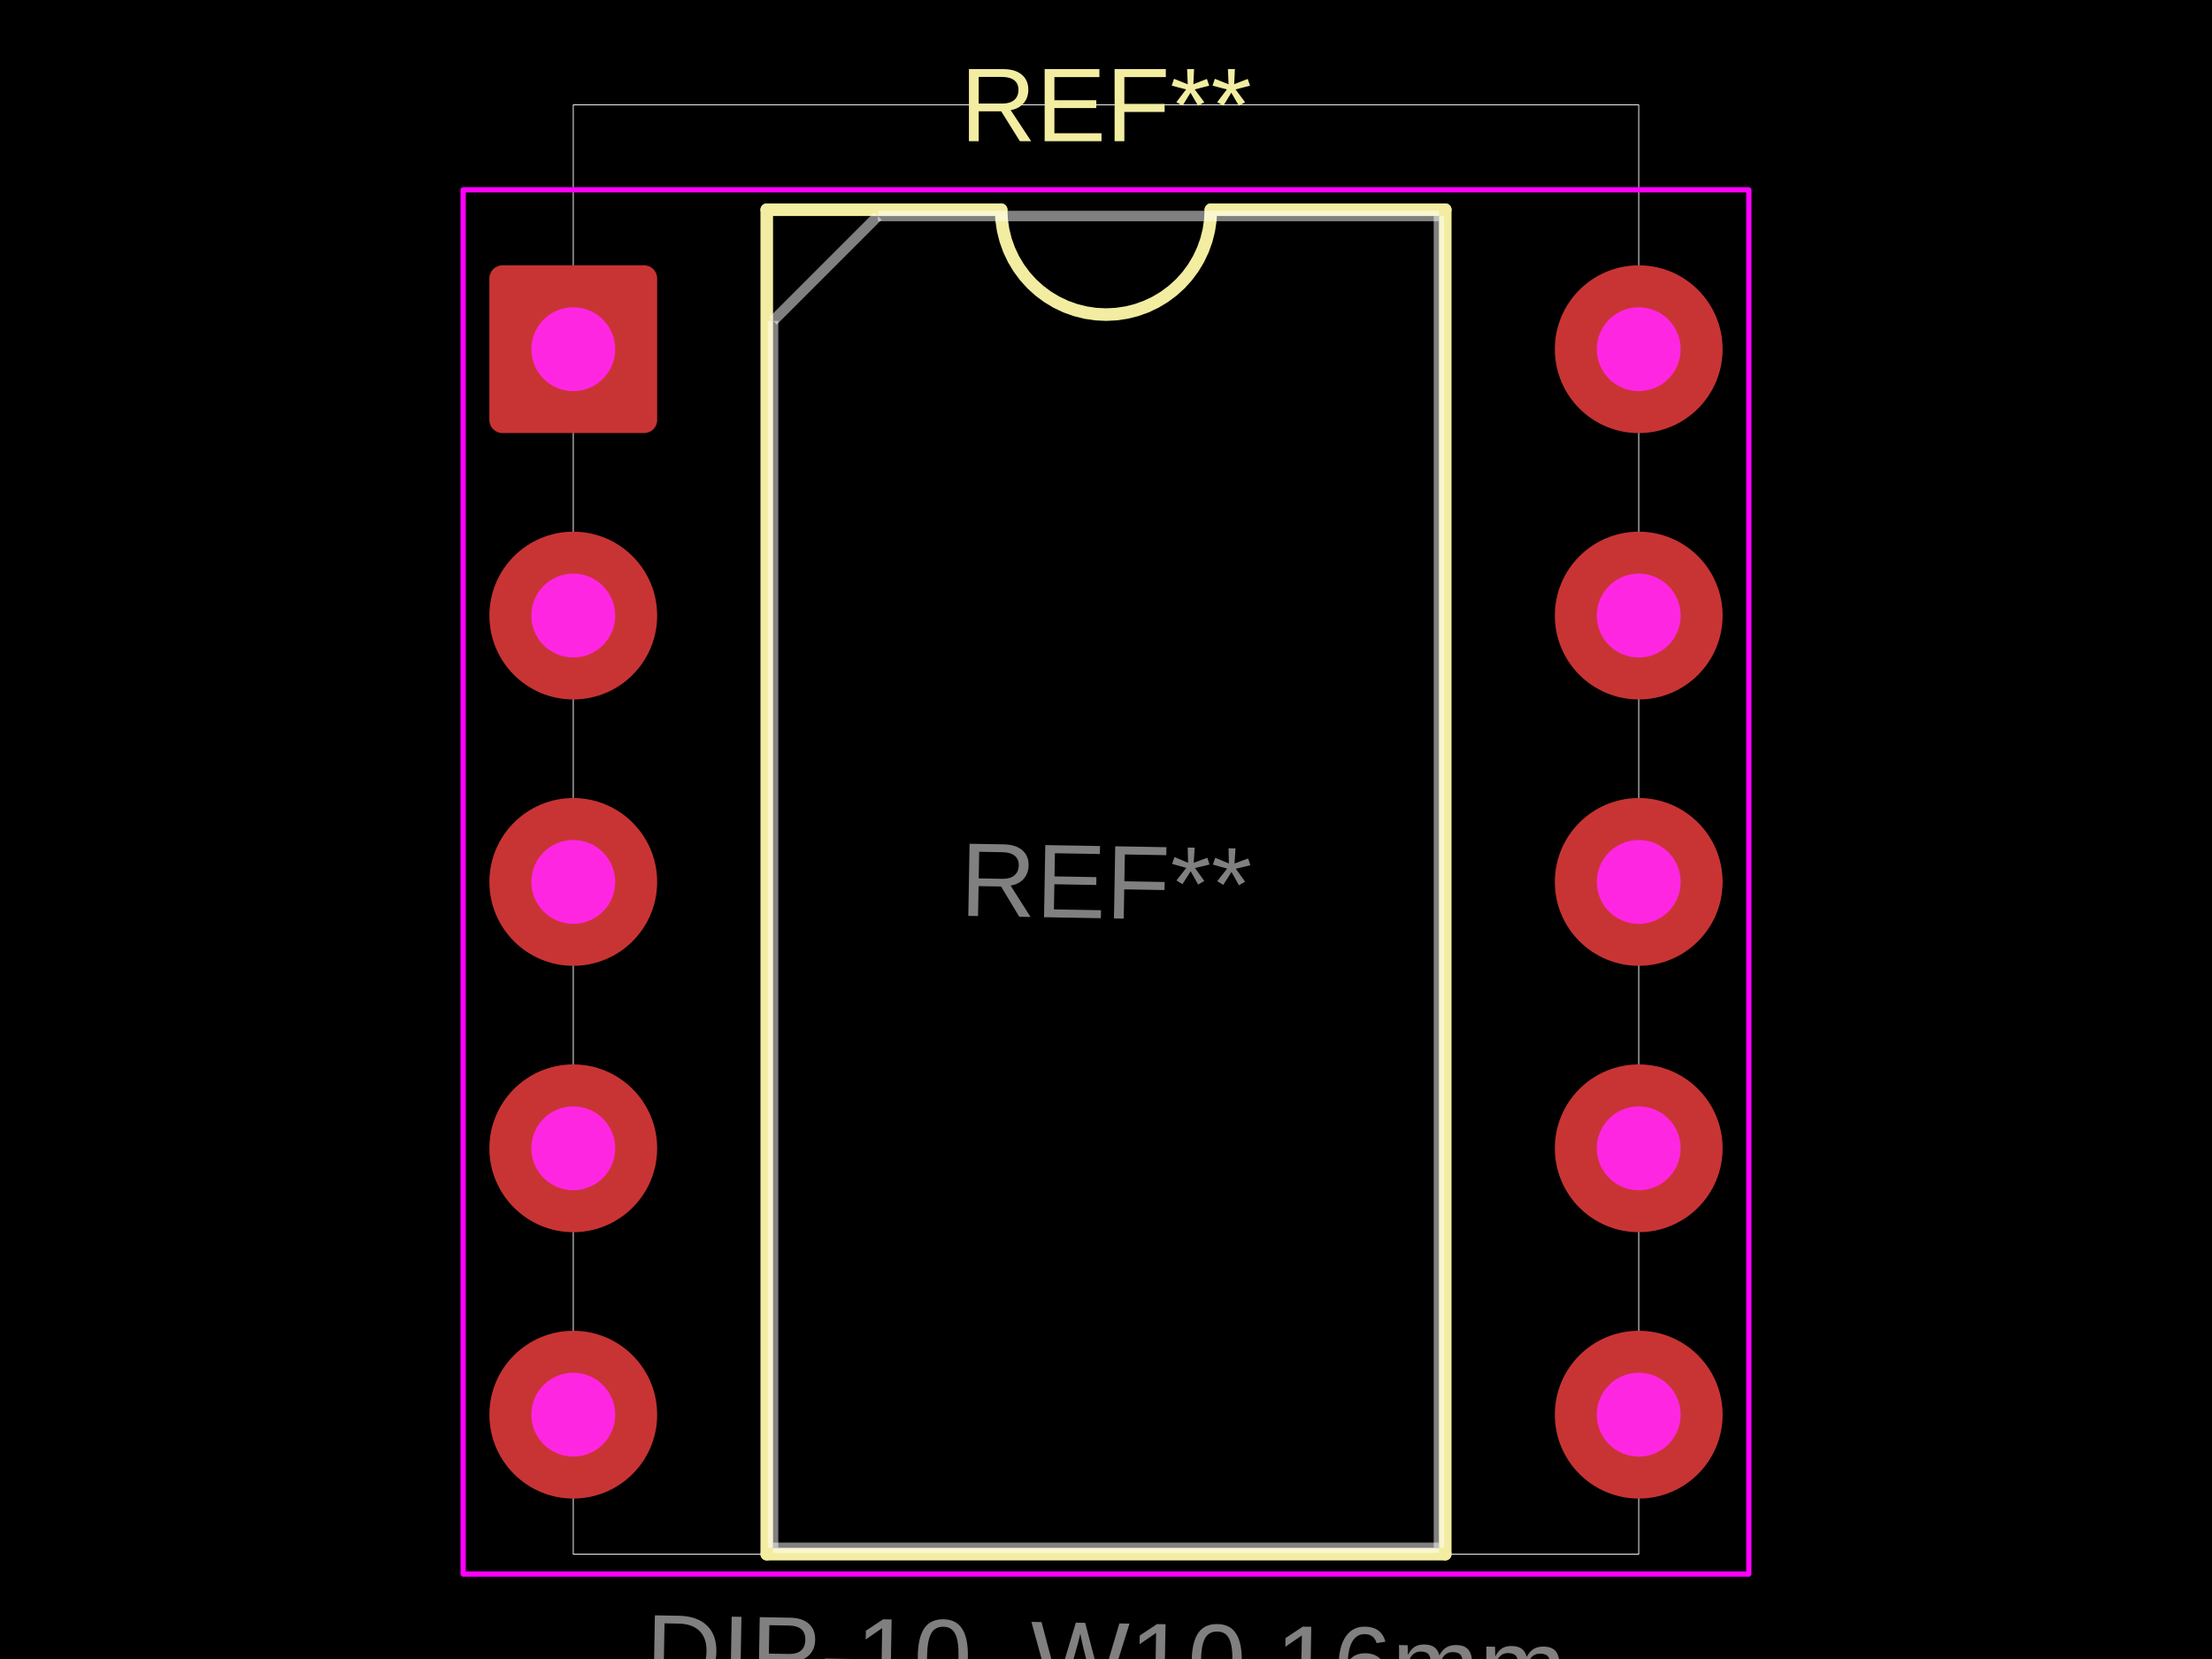
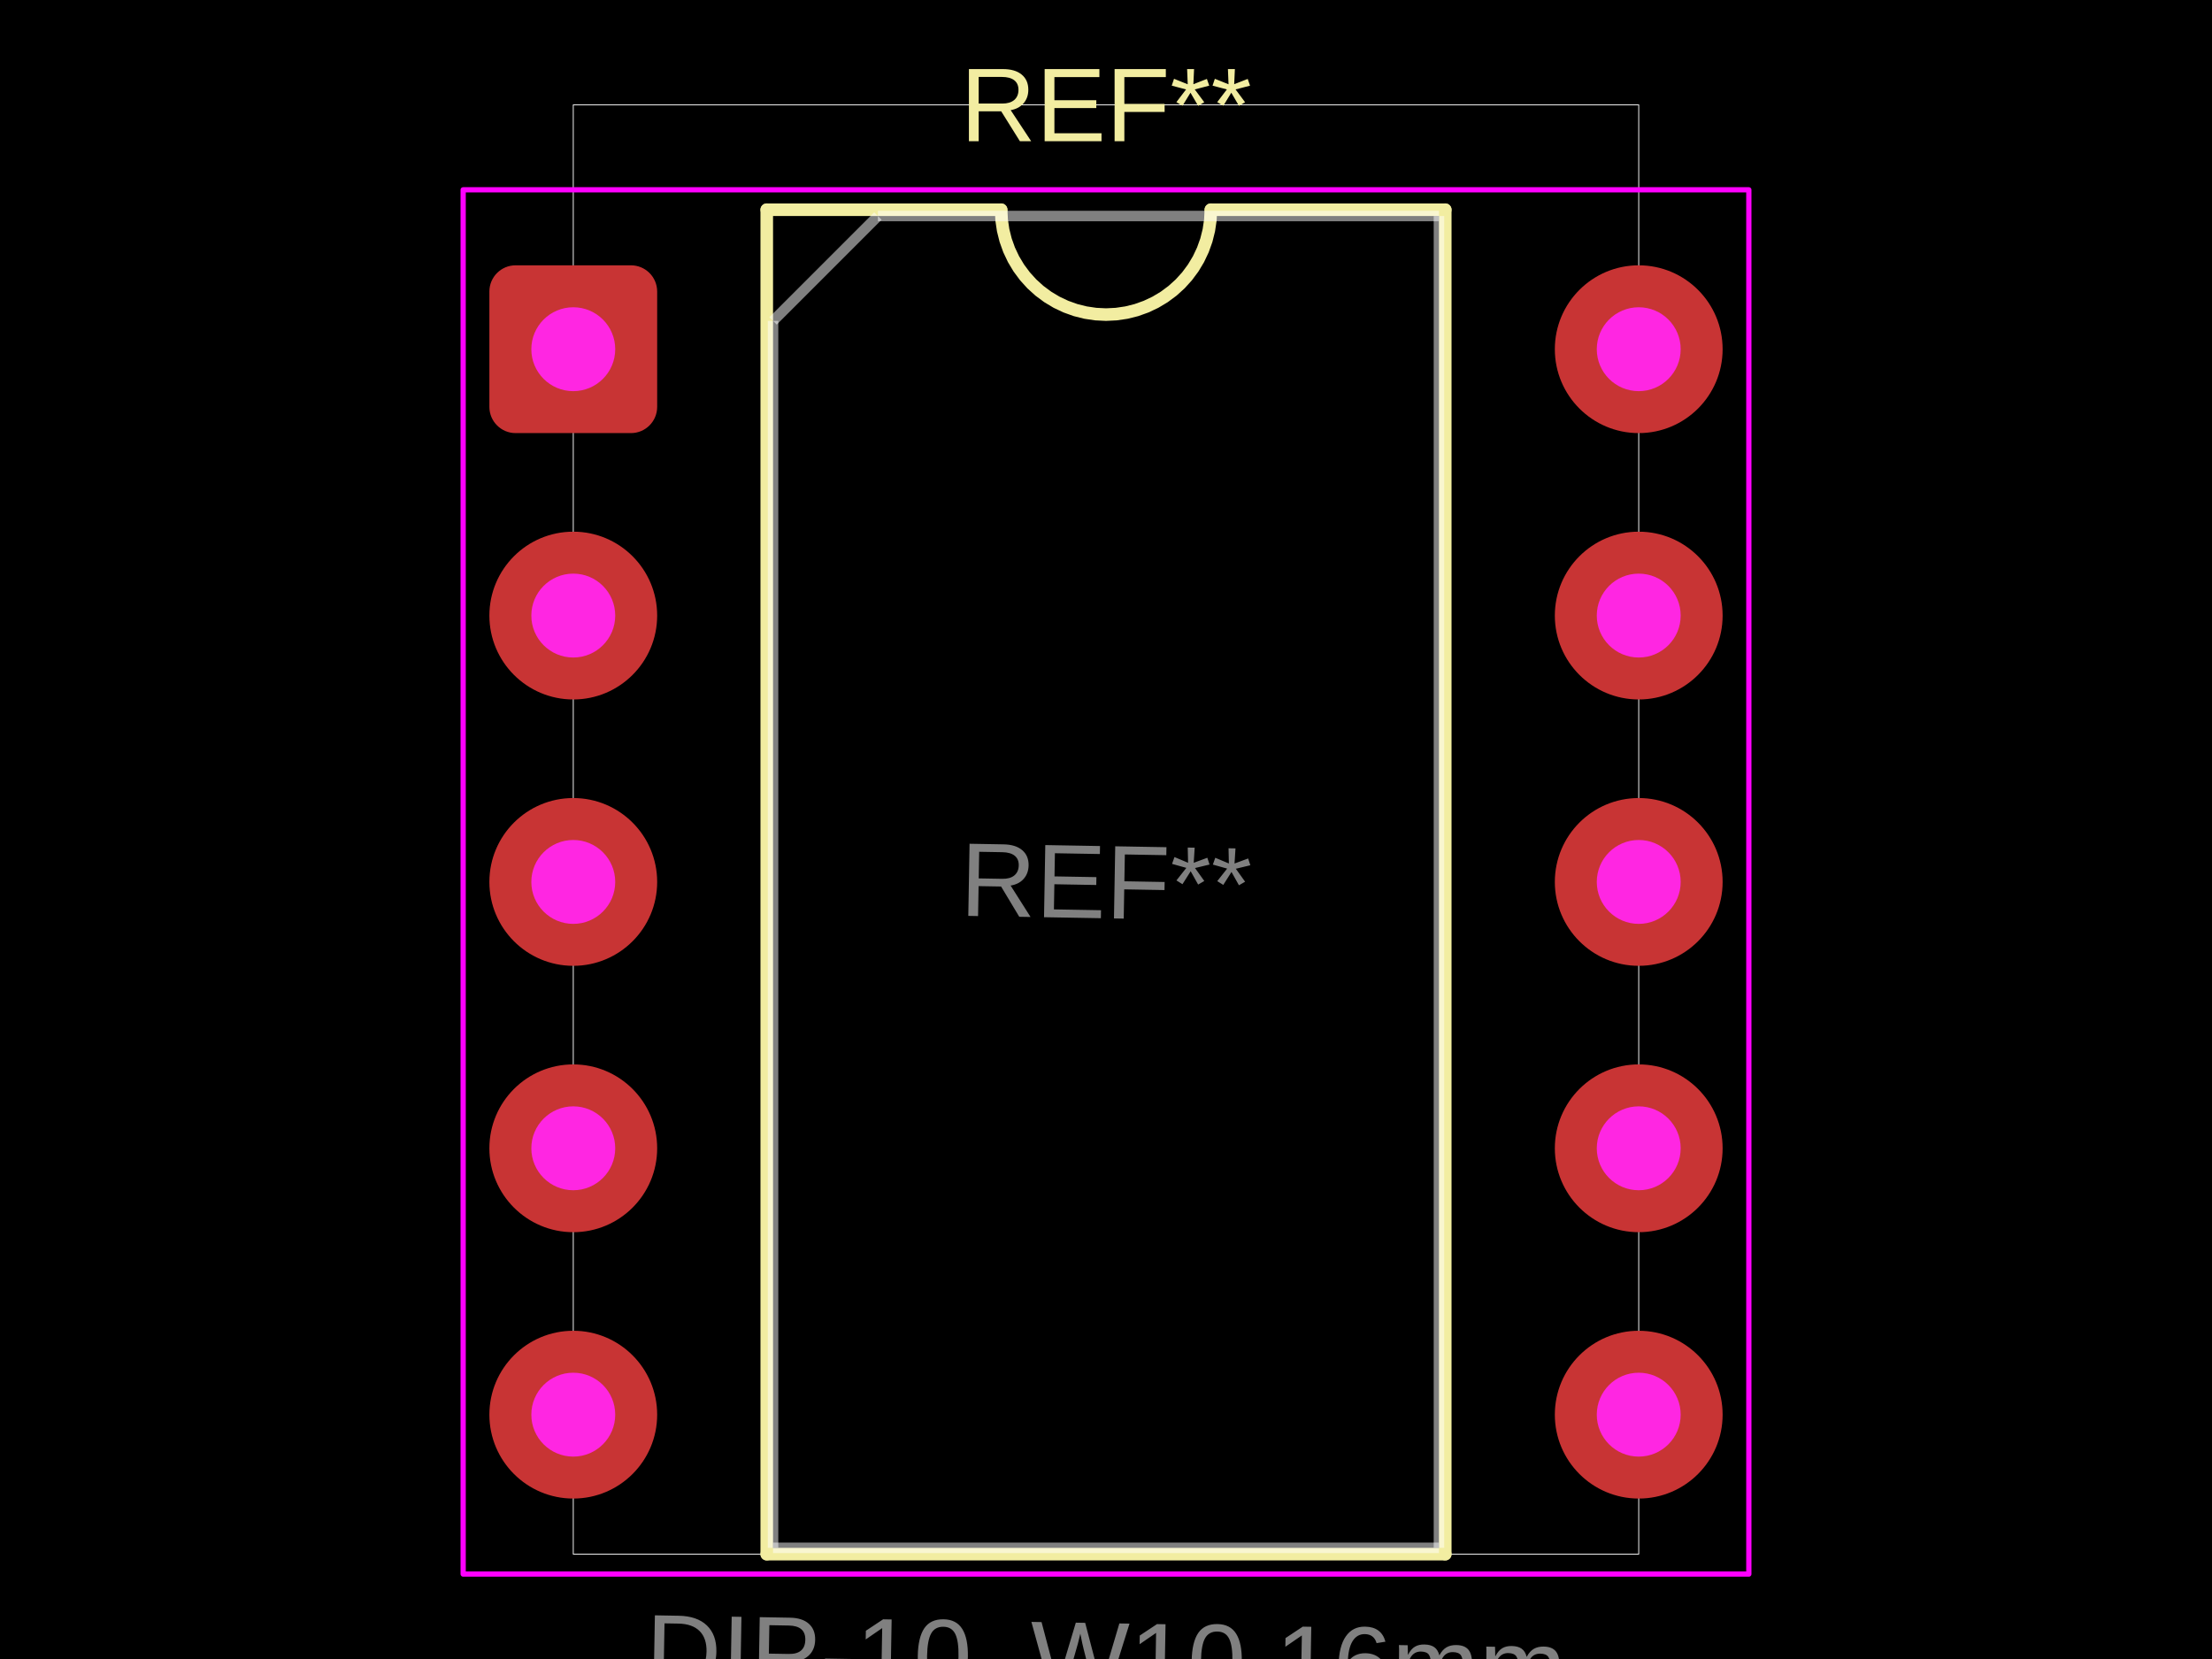
<svg xmlns="http://www.w3.org/2000/svg" width="800" height="600">
  <style />
  <rect class="boundary" x="0" y="0" fill="#000" width="800" height="600" data-type="pcb_background" data-pcb-layer="global" />
  <rect class="pcb-boundary" fill="none" stroke="#fff" stroke-width="0.3" x="207.332" y="37.927" width="385.335" height="524.147" data-type="pcb_boundary" data-pcb-layer="global" />
  <text x="0" y="0" dx="0" dy="0" fill="#f2eda1" font-family="Arial, sans-serif" font-size="37.927" text-anchor="middle" dominant-baseline="central" transform="matrix(1,0,0,1,400,37.92668)" class="pcb-silkscreen-text pcb-silkscreen-top" data-pcb-silkscreen-text-id="pcb_silkscreen_text_0" stroke="none" data-type="pcb_silkscreen_text" data-pcb-layer="top">REF**</text>
  <path class="pcb-silkscreen pcb-silkscreen-top" d="M 277.307 75.853 L 277.307 562.073" fill="none" stroke="#f2eda1" stroke-width="4.551" stroke-linecap="round" stroke-linejoin="round" data-pcb-component-id="pcb_component_0" data-pcb-silkscreen-path-id="pcb_silkscreen_path_0" data-type="pcb_silkscreen_path" data-pcb-layer="top" />
  <path class="pcb-silkscreen pcb-silkscreen-top" d="M 277.307 562.073 L 522.693 562.073" fill="none" stroke="#f2eda1" stroke-width="4.551" stroke-linecap="round" stroke-linejoin="round" data-pcb-component-id="pcb_component_0" data-pcb-silkscreen-path-id="pcb_silkscreen_path_1" data-type="pcb_silkscreen_path" data-pcb-layer="top" />
  <path class="pcb-silkscreen pcb-silkscreen-top" d="M 362.073 75.853 L 277.307 75.853" fill="none" stroke="#f2eda1" stroke-width="4.551" stroke-linecap="round" stroke-linejoin="round" data-pcb-component-id="pcb_component_0" data-pcb-silkscreen-path-id="pcb_silkscreen_path_2" data-type="pcb_silkscreen_path" data-pcb-layer="top" />
  <path class="pcb-silkscreen pcb-silkscreen-top" d="M 522.693 75.853 L 437.927 75.853" fill="none" stroke="#f2eda1" stroke-width="4.551" stroke-linecap="round" stroke-linejoin="round" data-pcb-component-id="pcb_component_0" data-pcb-silkscreen-path-id="pcb_silkscreen_path_3" data-type="pcb_silkscreen_path" data-pcb-layer="top" />
  <path class="pcb-silkscreen pcb-silkscreen-top" d="M 522.693 562.073 L 522.693 75.853" fill="none" stroke="#f2eda1" stroke-width="4.551" stroke-linecap="round" stroke-linejoin="round" data-pcb-component-id="pcb_component_0" data-pcb-silkscreen-path-id="pcb_silkscreen_path_4" data-type="pcb_silkscreen_path" data-pcb-layer="top" />
  <path class="pcb-silkscreen pcb-silkscreen-top" d="M 437.927 75.853 L 437.744 79.571 L 437.198 83.252 L 436.294 86.863 L 435.04 90.367 L 433.448 93.732 L 431.535 96.924 L 429.318 99.914 L 426.818 102.672 L 424.06 105.171 L 421.071 107.388 L 417.879 109.302 L 414.514 110.893 L 411.01 112.147 L 407.399 113.051 L 403.717 113.597 L 400 113.78 L 396.283 113.597 L 392.601 113.051 L 388.99 112.147 L 385.486 110.893 L 382.121 109.302 L 378.929 107.388 L 375.94 105.171 L 373.182 102.672 L 370.682 99.914 L 368.465 96.924 L 366.552 93.732 L 364.96 90.367 L 363.706 86.863 L 362.802 83.252 L 362.256 79.571 L 362.073 75.853" fill="none" stroke="#f2eda1" stroke-width="4.551" stroke-linecap="round" stroke-linejoin="round" data-pcb-component-id="pcb_component_0" data-pcb-silkscreen-path-id="pcb_silkscreen_path_5" data-type="pcb_silkscreen_path" data-pcb-layer="top" />
  <rect x="167.509" y="68.647" width="464.981" height="500.632" class="pcb-courtyard-rect pcb-courtyard-top" data-pcb-courtyard-rect-id="pcb_courtyard_rect_0" data-type="pcb_courtyard_rect" data-pcb-layer="top" stroke-linejoin="round" fill="none" stroke="#FF00FF" stroke-width="1.896" />
  <g data-type="pcb_plated_hole" data-pcb-layer="through">
-     <rect class="pcb-hole-outer-pad" fill="rgb(200, 52, 52)" x="176.991" y="95.954" width="60.683" height="60.683" rx="4.741" ry="4.741" data-type="pcb_plated_hole" data-pcb-layer="top" />
+     <rect class="pcb-hole-outer-pad" fill="rgb(200, 52, 52)" x="176.991" y="95.954" width="60.683" height="60.683" rx="9.482" ry="9.482" data-type="pcb_plated_hole" data-pcb-layer="top" />
    <circle class="pcb-hole-inner" fill="#FF26E2" cx="207.332" cy="126.296" r="15.171" data-type="pcb_plated_hole_drill" data-pcb-layer="drill" />
  </g>
  <g data-type="pcb_plated_hole" data-pcb-layer="through">
    <circle class="pcb-hole-outer" fill="rgb(200, 52, 52)" cx="207.332" cy="222.63" r="30.341" data-type="pcb_plated_hole" data-pcb-layer="top" />
    <circle class="pcb-hole-inner" fill="#FF26E2" cx="207.332" cy="222.63" r="15.171" data-type="pcb_plated_hole_drill" data-pcb-layer="drill" />
  </g>
  <g data-type="pcb_plated_hole" data-pcb-layer="through">
    <circle class="pcb-hole-outer" fill="rgb(200, 52, 52)" cx="207.332" cy="318.963" r="30.341" data-type="pcb_plated_hole" data-pcb-layer="top" />
    <circle class="pcb-hole-inner" fill="#FF26E2" cx="207.332" cy="318.963" r="15.171" data-type="pcb_plated_hole_drill" data-pcb-layer="drill" />
  </g>
  <g data-type="pcb_plated_hole" data-pcb-layer="through">
    <circle class="pcb-hole-outer" fill="rgb(200, 52, 52)" cx="207.332" cy="415.297" r="30.341" data-type="pcb_plated_hole" data-pcb-layer="top" />
    <circle class="pcb-hole-inner" fill="#FF26E2" cx="207.332" cy="415.297" r="15.171" data-type="pcb_plated_hole_drill" data-pcb-layer="drill" />
  </g>
  <g data-type="pcb_plated_hole" data-pcb-layer="through">
    <circle class="pcb-hole-outer" fill="rgb(200, 52, 52)" cx="207.332" cy="511.631" r="30.341" data-type="pcb_plated_hole" data-pcb-layer="top" />
    <circle class="pcb-hole-inner" fill="#FF26E2" cx="207.332" cy="511.631" r="15.171" data-type="pcb_plated_hole_drill" data-pcb-layer="drill" />
  </g>
  <g data-type="pcb_plated_hole" data-pcb-layer="through">
    <circle class="pcb-hole-outer" fill="rgb(200, 52, 52)" cx="592.668" cy="511.631" r="30.341" data-type="pcb_plated_hole" data-pcb-layer="top" />
    <circle class="pcb-hole-inner" fill="#FF26E2" cx="592.668" cy="511.631" r="15.171" data-type="pcb_plated_hole_drill" data-pcb-layer="drill" />
  </g>
  <g data-type="pcb_plated_hole" data-pcb-layer="through">
    <circle class="pcb-hole-outer" fill="rgb(200, 52, 52)" cx="592.668" cy="415.297" r="30.341" data-type="pcb_plated_hole" data-pcb-layer="top" />
    <circle class="pcb-hole-inner" fill="#FF26E2" cx="592.668" cy="415.297" r="15.171" data-type="pcb_plated_hole_drill" data-pcb-layer="drill" />
  </g>
  <g data-type="pcb_plated_hole" data-pcb-layer="through">
    <circle class="pcb-hole-outer" fill="rgb(200, 52, 52)" cx="592.668" cy="318.963" r="30.341" data-type="pcb_plated_hole" data-pcb-layer="top" />
    <circle class="pcb-hole-inner" fill="#FF26E2" cx="592.668" cy="318.963" r="15.171" data-type="pcb_plated_hole_drill" data-pcb-layer="drill" />
  </g>
  <g data-type="pcb_plated_hole" data-pcb-layer="through">
    <circle class="pcb-hole-outer" fill="rgb(200, 52, 52)" cx="592.668" cy="222.63" r="30.341" data-type="pcb_plated_hole" data-pcb-layer="top" />
    <circle class="pcb-hole-inner" fill="#FF26E2" cx="592.668" cy="222.63" r="15.171" data-type="pcb_plated_hole_drill" data-pcb-layer="drill" />
  </g>
  <g data-type="pcb_plated_hole" data-pcb-layer="through">
    <circle class="pcb-hole-outer" fill="rgb(200, 52, 52)" cx="592.668" cy="126.296" r="30.341" data-type="pcb_plated_hole" data-pcb-layer="top" />
    <circle class="pcb-hole-inner" fill="#FF26E2" cx="592.668" cy="126.296" r="15.171" data-type="pcb_plated_hole_drill" data-pcb-layer="drill" />
  </g>
  <text x="0" y="0" font-family="Arial, sans-serif" font-size="37.927" text-anchor="middle" dominant-baseline="central" transform="matrix(0.9998477,0.01745241,-0.01745241,0.9998477,400,600)" class="pcb-fabrication-note-text" fill="rgba(255,255,255,0.5)" data-type="pcb_fabrication_note_text" data-pcb-layer="overlay">DIP-10_W10.16mm</text>
  <text x="0" y="0" font-family="Arial, sans-serif" font-size="37.927" text-anchor="middle" dominant-baseline="central" transform="matrix(0.9998477,0.01745241,-0.01745241,0.9998477,400,318.9633)" class="pcb-fabrication-note-text" fill="rgba(255,255,255,0.5)" data-type="pcb_fabrication_note_text" data-pcb-layer="overlay">REF**</text>
  <path class="pcb-fabrication-note-path" stroke="rgba(255,255,255,0.5)" fill="none" d="M 279.583 116.056 L 317.509 78.129" stroke-width="3.793" data-pcb-component-id="pcb_component_0" data-pcb-fabrication-note-path-id="pcb_fabrication_note_path_0" data-type="pcb_fabrication_note_path" data-pcb-layer="overlay" />
  <path class="pcb-fabrication-note-path" stroke="rgba(255,255,255,0.5)" fill="none" d="M 279.583 559.798 L 279.583 116.056" stroke-width="3.793" data-pcb-component-id="pcb_component_0" data-pcb-fabrication-note-path-id="pcb_fabrication_note_path_1" data-type="pcb_fabrication_note_path" data-pcb-layer="overlay" />
  <path class="pcb-fabrication-note-path" stroke="rgba(255,255,255,0.5)" fill="none" d="M 317.509 78.129 L 520.417 78.129" stroke-width="3.793" data-pcb-component-id="pcb_component_0" data-pcb-fabrication-note-path-id="pcb_fabrication_note_path_2" data-type="pcb_fabrication_note_path" data-pcb-layer="overlay" />
  <path class="pcb-fabrication-note-path" stroke="rgba(255,255,255,0.5)" fill="none" d="M 520.417 78.129 L 520.417 559.798" stroke-width="3.793" data-pcb-component-id="pcb_component_0" data-pcb-fabrication-note-path-id="pcb_fabrication_note_path_3" data-type="pcb_fabrication_note_path" data-pcb-layer="overlay" />
  <path class="pcb-fabrication-note-path" stroke="rgba(255,255,255,0.5)" fill="none" d="M 520.417 559.798 L 279.583 559.798" stroke-width="3.793" data-pcb-component-id="pcb_component_0" data-pcb-fabrication-note-path-id="pcb_fabrication_note_path_4" data-type="pcb_fabrication_note_path" data-pcb-layer="overlay" />
</svg>
